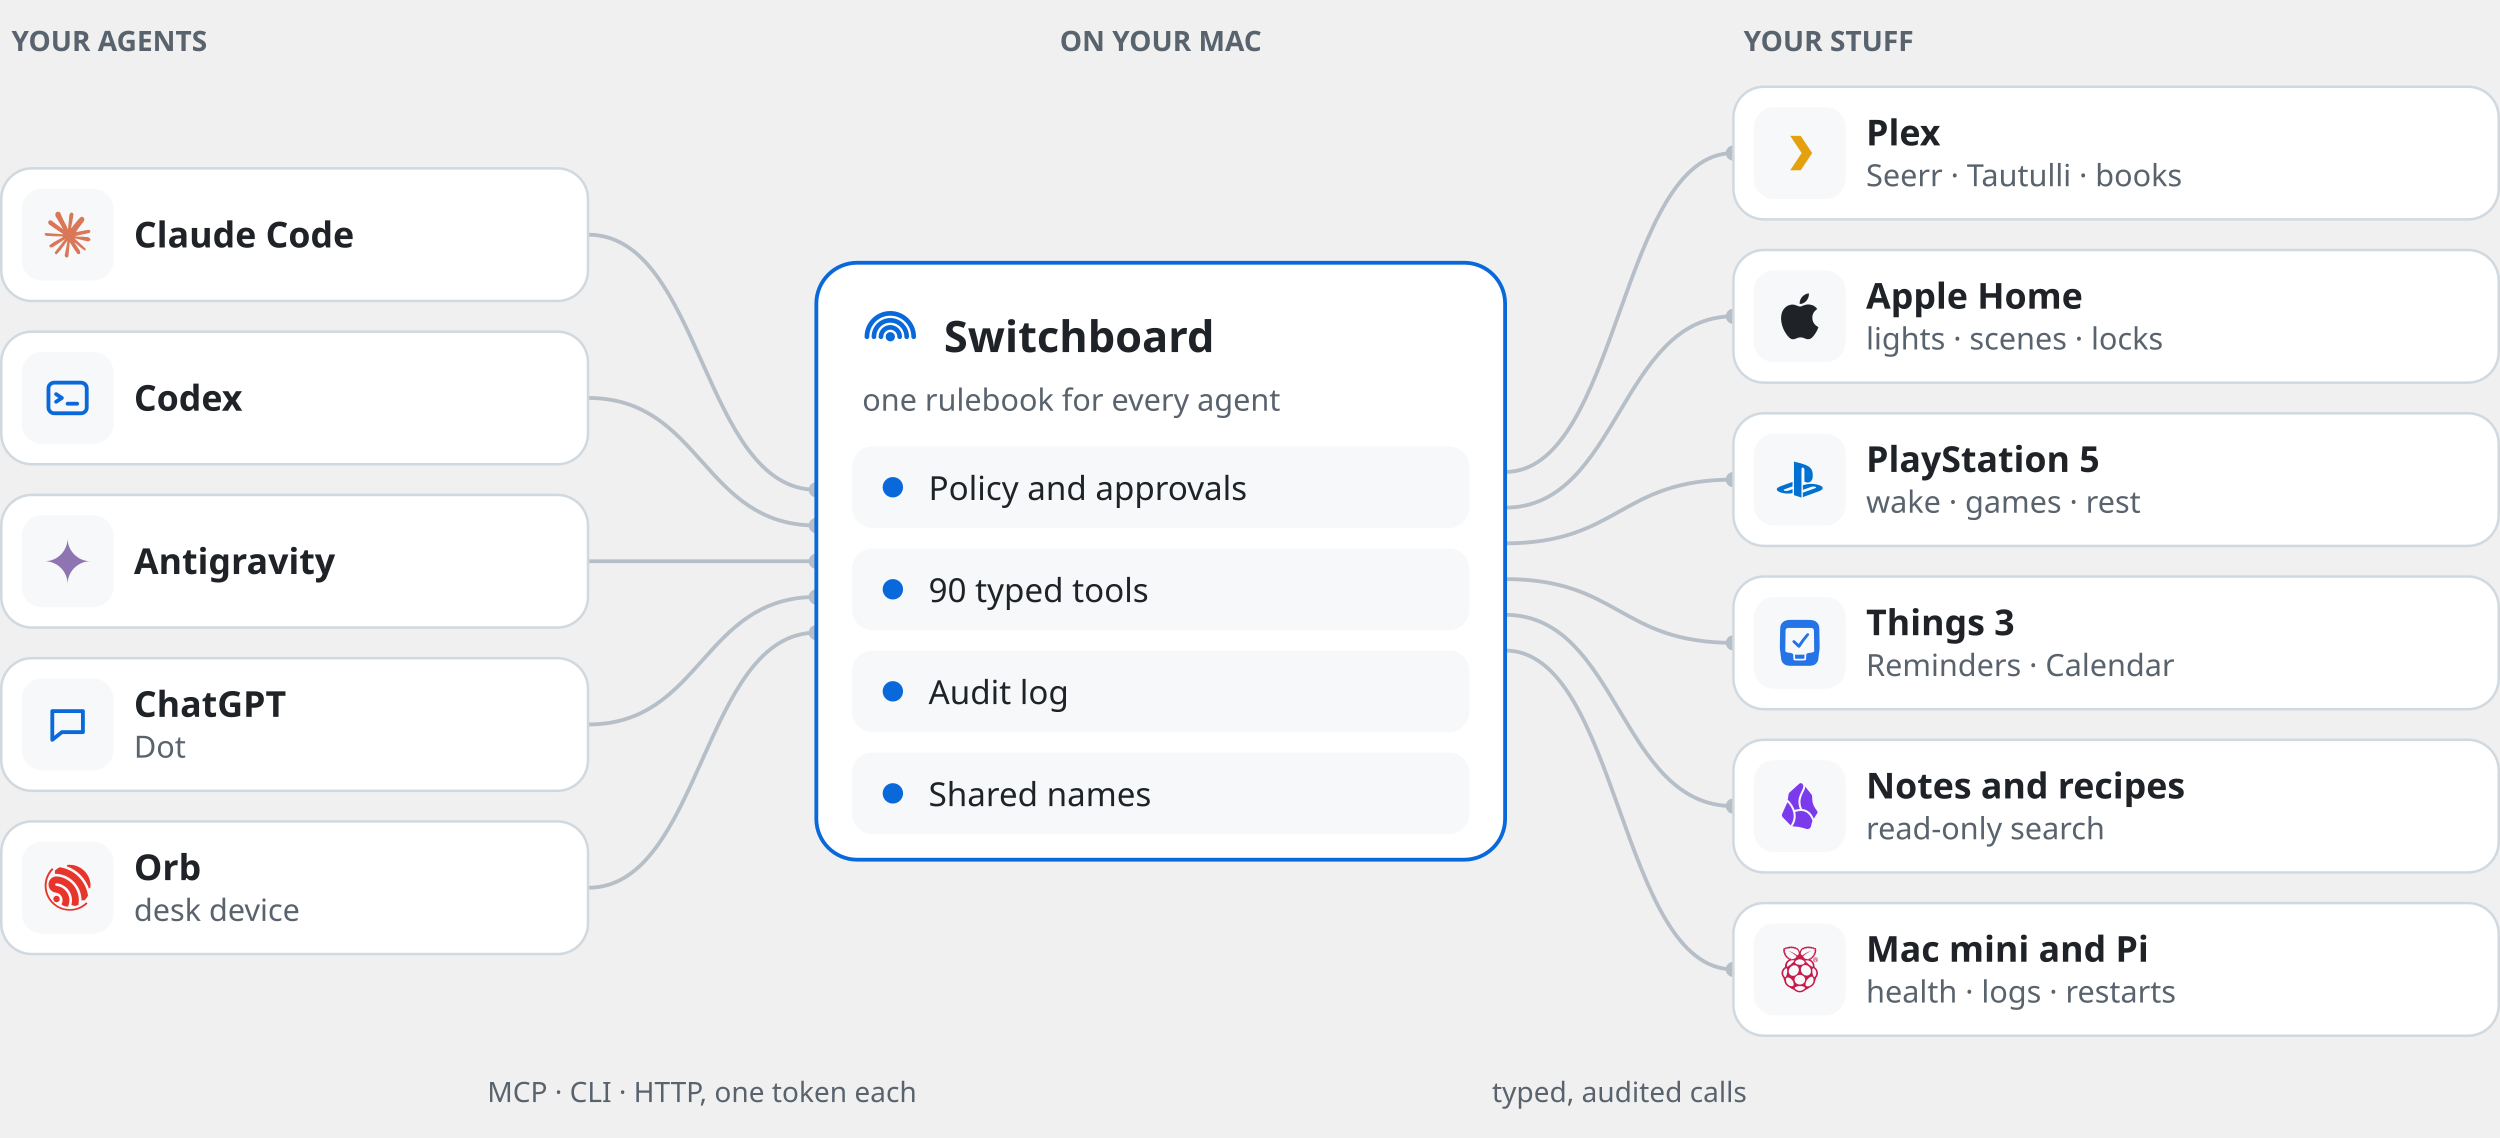
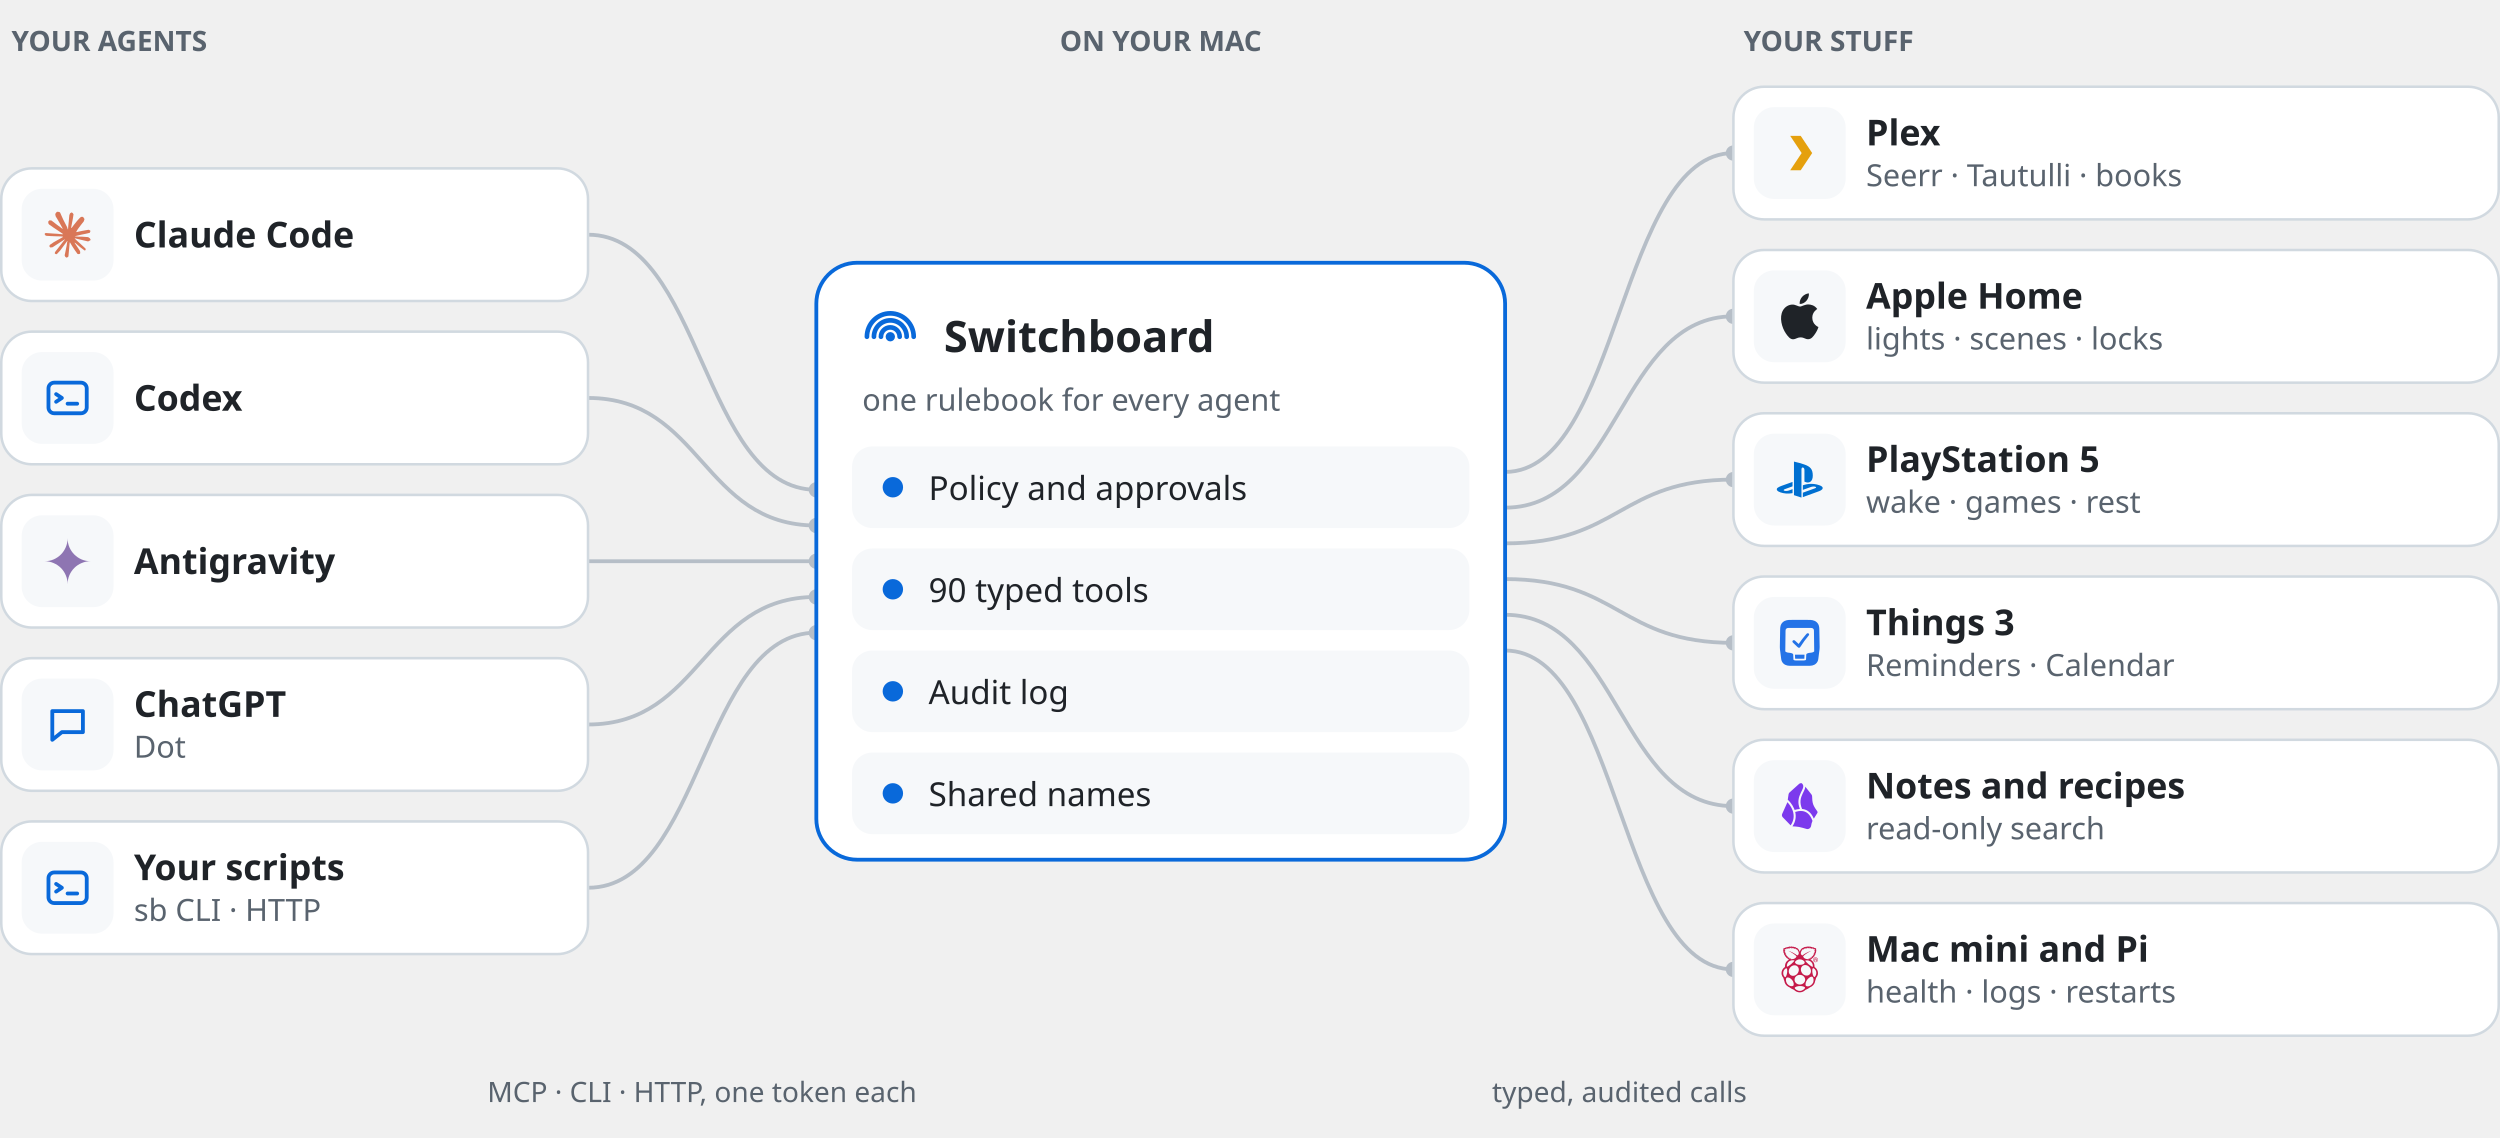
- <svg xmlns="http://www.w3.org/2000/svg" width="980" height="446" viewBox="0 0 980 446" role="img" aria-label="Agents such as Claude Code, Codex, Antigravity, ChatGPT and Orb call Switchboard, which applies policy, runs typed tools and logs every call, and reaches Plex, Apple Home, PlayStation 5, Things 3, notes and the home servers.">
+ <svg xmlns="http://www.w3.org/2000/svg" width="980" height="446" viewBox="0 0 980 446" role="img" aria-label="Agents such as Claude Code, Codex, Antigravity, ChatGPT and your own scripts call Switchboard, which applies policy, runs typed tools and logs every call, and reaches Plex, Apple Home, PlayStation 5, Things 3, notes and the home servers.">
  <text x="4.5" y="20.0" font-family="-apple-system, BlinkMacSystemFont, 'Segoe UI', 'Noto Sans', Helvetica, Arial, sans-serif" font-size="11" font-weight="600" fill="#59636E" text-anchor="start">YOUR AGENTS</text>
  <text x="455.0" y="20.0" font-family="-apple-system, BlinkMacSystemFont, 'Segoe UI', 'Noto Sans', Helvetica, Arial, sans-serif" font-size="11" font-weight="600" fill="#59636E" text-anchor="middle">ON YOUR MAC</text>
  <text x="683.5" y="20.0" font-family="-apple-system, BlinkMacSystemFont, 'Segoe UI', 'Noto Sans', Helvetica, Arial, sans-serif" font-size="11" font-weight="600" fill="#59636E" text-anchor="start">YOUR STUFF</text>
  <path d="M230.5,92.0 C275.2,92.0 275.2,192.0 320.0,192.0" fill="none" stroke="#B6BEC7" stroke-width="1.5" />
  <circle cx="320.0" cy="192.0" r="3" fill="#B6BEC7" />
  <path d="M230.5,156.0 C275.2,156.0 275.2,206.0 320.0,206.0" fill="none" stroke="#B6BEC7" stroke-width="1.5" />
  <circle cx="320.0" cy="206.0" r="3" fill="#B6BEC7" />
  <path d="M230.5,220.0 C275.2,220.0 275.2,220.0 320.0,220.0" fill="none" stroke="#B6BEC7" stroke-width="1.5" />
  <circle cx="320.0" cy="220.0" r="3" fill="#B6BEC7" />
  <path d="M230.5,284.0 C275.2,284.0 275.2,234.0 320.0,234.0" fill="none" stroke="#B6BEC7" stroke-width="1.5" />
  <circle cx="320.0" cy="234.0" r="3" fill="#B6BEC7" />
  <path d="M230.5,348.0 C275.2,348.0 275.2,248.0 320.0,248.0" fill="none" stroke="#B6BEC7" stroke-width="1.5" />
  <circle cx="320.0" cy="248.0" r="3" fill="#B6BEC7" />
  <path d="M590.0,185.0 C634.8,185.0 634.8,60.0 679.5,60.0" fill="none" stroke="#B6BEC7" stroke-width="1.5" />
  <circle cx="679.5" cy="60.0" r="3" fill="#B6BEC7" />
  <path d="M590.0,199.0 C634.8,199.0 634.8,124.0 679.5,124.0" fill="none" stroke="#B6BEC7" stroke-width="1.5" />
  <circle cx="679.5" cy="124.0" r="3" fill="#B6BEC7" />
  <path d="M590.0,213.0 C634.8,213.0 634.8,188.0 679.5,188.0" fill="none" stroke="#B6BEC7" stroke-width="1.5" />
  <circle cx="679.5" cy="188.0" r="3" fill="#B6BEC7" />
  <path d="M590.0,227.0 C634.8,227.0 634.8,252.0 679.5,252.0" fill="none" stroke="#B6BEC7" stroke-width="1.5" />
  <circle cx="679.5" cy="252.0" r="3" fill="#B6BEC7" />
  <path d="M590.0,241.0 C634.8,241.0 634.8,316.0 679.5,316.0" fill="none" stroke="#B6BEC7" stroke-width="1.5" />
  <circle cx="679.5" cy="316.0" r="3" fill="#B6BEC7" />
  <path d="M590.0,255.0 C634.8,255.0 634.8,380.0 679.5,380.0" fill="none" stroke="#B6BEC7" stroke-width="1.5" />
  <circle cx="679.5" cy="380.0" r="3" fill="#B6BEC7" />
  <text x="275.2" y="432.0" font-family="-apple-system, BlinkMacSystemFont, 'Segoe UI', 'Noto Sans', Helvetica, Arial, sans-serif" font-size="11" font-weight="500" fill="#59636E" text-anchor="middle">MCP · CLI · HTTP, one token each</text>
  <text x="634.8" y="432.0" font-family="-apple-system, BlinkMacSystemFont, 'Segoe UI', 'Noto Sans', Helvetica, Arial, sans-serif" font-size="11" font-weight="500" fill="#59636E" text-anchor="middle">typed, audited calls</text>
  <rect x="0.5" y="66.0" width="230" height="52" rx="12" fill="#FFFFFF" stroke="#D1D9E0" />
  <rect x="8.5" y="74.0" width="36" height="36" rx="8" fill="#F6F8FA" />
  <g transform="translate(17.5,83.0) scale(0.75)">
    <path d="m4.714 15.956 4.717-2.647.079-.231-.079-.128h-.231l-.789-.049-2.696-.073-2.337-.097-2.265-.121-.571-.121-.534-.704.055-.352.48-.322.686.061 1.518.103 2.277.158 1.651.097 2.447.255h.389l.055-.158-.134-.097-.103-.097L6.973 9.836l-2.55-1.688-1.336-.971-.723-.492-.364-.461-.158-1.008.656-.723.88.061.225.061.892.686 1.906 1.475 2.489 1.834.364.303.146-.103.018-.073-.164-.273-1.354-2.447-1.445-2.489-.643-1.032-.17-.619c-.061-.255-.103-.467-.103-.729L6.287.134 6.7 0l.996.134.419.364.619 1.415 1.002 2.228 1.554 3.03.455.898.243.832.091.255h.158v-.146l.128-1.706.237-2.095.231-2.696.079-.759.376-.911.747-.492.583.279.48.686-.067.443-.285 1.852-.559 2.902-.364 1.943h.212l.243-.243.984-1.305 1.651-2.064.729-.82.85-.905.546-.431h1.032l.759 1.129-.34 1.166-1.062 1.348-.88 1.141-1.263 1.7-.789 1.36.073.109.188-.018 2.853-.607 1.542-.279 1.84-.316.832.389.091.395-.328.807-1.967.486-2.307.461-3.436.814-.043.03.049.061 1.548.146.662.036h1.621l3.018.225.789.522.474.638-.079.486-1.214.619-1.639-.389-3.825-.911-1.311-.328h-.182v.109l1.093 1.069 2.003 1.809 2.507 2.331.128.577-.322.455-.34-.049-2.204-1.657-.85-.747-1.925-1.621h-.128v.17l.443.65 2.344 3.521.121 1.081-.17.352-.607.212-.668-.121-1.372-1.925L14.38 17.959l-1.141-1.943-.14.079-.674 7.255-.316.37-.729.279-.607-.461-.322-.747.322-1.475.389-1.925.316-1.53.285-1.9.17-.631-.012-.043-.14.018-1.433 1.967-2.18 2.945-1.724 1.846-.413.164-.716-.37.067-.662.401-.589 2.386-3.036 1.439-1.882.929-1.087-.006-.158h-.055l-6.338 4.116-1.129.146-.486-.455.061-.747.231-.243 1.906-1.311Z" fill="#D97757" />
  </g>
  <text x="52.5" y="97.0" font-family="-apple-system, BlinkMacSystemFont, 'Segoe UI', 'Noto Sans', Helvetica, Arial, sans-serif" font-size="14" font-weight="600" fill="#1F2328" text-anchor="start">Claude Code</text>
  <rect x="0.5" y="130.0" width="230" height="52" rx="12" fill="#FFFFFF" stroke="#D1D9E0" />
  <rect x="8.5" y="138.0" width="36" height="36" rx="8" fill="#F6F8FA" />
  <g transform="translate(17.5,147.0) scale(0.75)" fill="none" stroke="#0969DA" stroke-width="2" stroke-linecap="round" stroke-linejoin="round">
    <rect x="2" y="4" width="20" height="16" rx="3" />
    <path d="M6 10l3 2-3 2M12 15h5" />
  </g>
  <text x="52.5" y="161.0" font-family="-apple-system, BlinkMacSystemFont, 'Segoe UI', 'Noto Sans', Helvetica, Arial, sans-serif" font-size="14" font-weight="600" fill="#1F2328" text-anchor="start">Codex</text>
  <rect x="0.5" y="194.0" width="230" height="52" rx="12" fill="#FFFFFF" stroke="#D1D9E0" />
  <rect x="8.5" y="202.0" width="36" height="36" rx="8" fill="#F6F8FA" />
  <g transform="translate(17.5,211.0) scale(0.75)">
    <path d="M11.04 19.32Q12 21.51 12 24q0-2.49.93-4.68.96-2.19 2.58-3.81t3.81-2.55Q21.51 12 24 12q-2.49 0-4.68-.93a12.3 12.3 0 0 1-3.81-2.58 12.3 12.3 0 0 1-2.58-3.81Q12 2.49 12 0q0 2.49-.96 4.68-.93 2.19-2.55 3.81a12.3 12.3 0 0 1-3.81 2.58Q2.49 12 0 12q2.49 0 4.68.96 2.19.93 3.81 2.55t2.55 3.81" fill="#8E75B2" />
  </g>
  <text x="52.5" y="225.0" font-family="-apple-system, BlinkMacSystemFont, 'Segoe UI', 'Noto Sans', Helvetica, Arial, sans-serif" font-size="14" font-weight="600" fill="#1F2328" text-anchor="start">Antigravity</text>
  <rect x="0.5" y="258.0" width="230" height="52" rx="12" fill="#FFFFFF" stroke="#D1D9E0" />
  <rect x="8.5" y="266.0" width="36" height="36" rx="8" fill="#F6F8FA" />
  <g transform="translate(17.5,275.0) scale(0.75)" fill="none" stroke="#0969DA" stroke-width="2" stroke-linecap="round" stroke-linejoin="round">
    <path d="M4 5h16v11H9l-5 4z" />
  </g>
  <text x="52.5" y="281.0" font-family="-apple-system, BlinkMacSystemFont, 'Segoe UI', 'Noto Sans', Helvetica, Arial, sans-serif" font-size="14" font-weight="600" fill="#1F2328" text-anchor="start">ChatGPT</text>
  <text x="52.5" y="297.0" font-family="-apple-system, BlinkMacSystemFont, 'Segoe UI', 'Noto Sans', Helvetica, Arial, sans-serif" font-size="12" font-weight="400" fill="#59636E" text-anchor="start">Dot</text>
  <rect x="0.5" y="322.0" width="230" height="52" rx="12" fill="#FFFFFF" stroke="#D1D9E0" />
  <rect x="8.5" y="330.0" width="36" height="36" rx="8" fill="#F6F8FA" />
-   <g transform="translate(17.5,339.0) scale(0.75)">
-     <path d="M12.926 19.324a7.6 7.6 0 00-2.983-6.754 7.44 7.44 0 00-3.828-1.554.697.697 0 01-.606-.731.674.674 0 01.743-.617 8.97 8.97 0 018 9.805 7.828 7.828 0 01-.298 1.542l1.989.56a11.039 11.039 0 001.714-.651 12.159 12.159 0 00.217-2.343A12.57 12.57 0 007.212 6.171a5.53 5.53 0 00-2 0 4.354 4.354 0 00-2.16 1.337 4.274 4.274 0 001.909 6.856 9.896 9.896 0 001.074.195 4.011 4.011 0 013.337 3.954 3.965 3.965 0 01-.64 2.16l1.371.88a10.182 10.182 0 002.057.342 7.52 7.52 0 00.754-2.628m.16 4.73A13.073 13.073 0 01.001 10.983 12.982 12.982 0 013.83 1.737l.743.697a12.067 12.067 0 000 17.141 12.067 12.067 0 0017.141 0l.697.697a12.97 12.97 0 01-9.336 3.726M24 10.993A10.993 10.993 0 0012.949 0c-.389 0-.766 0-1.143.057l-.252.732a18.912 18.912 0 0111.588 11.576l.731-.263c0-.366.069-.732.069-1.143m-1.269 5.165A17.53 17.53 0 007.818 1.27a11.119 11.119 0 00-2.457 1.77v1.635A13.919 13.919 0 0119.268 18.57h1.634a11.713 11.713 0 001.771-2.446M7.92 17.884a1.691 1.691 0 11-1.69-1.691 1.691 1.691 0 011.69 1.691" fill="#E7352C" />
+   <g transform="translate(17.5,339.0) scale(0.75)" fill="none" stroke="#0969DA" stroke-width="2" stroke-linecap="round" stroke-linejoin="round">
+     <rect x="2" y="4" width="20" height="16" rx="3" />
+     <path d="M6 10l3 2-3 2M12 15h5" />
  </g>
-   <text x="52.5" y="345.0" font-family="-apple-system, BlinkMacSystemFont, 'Segoe UI', 'Noto Sans', Helvetica, Arial, sans-serif" font-size="14" font-weight="600" fill="#1F2328" text-anchor="start">Orb</text>
-   <text x="52.5" y="361.0" font-family="-apple-system, BlinkMacSystemFont, 'Segoe UI', 'Noto Sans', Helvetica, Arial, sans-serif" font-size="12" font-weight="400" fill="#59636E" text-anchor="start">desk device</text>
+   <text x="52.5" y="345.0" font-family="-apple-system, BlinkMacSystemFont, 'Segoe UI', 'Noto Sans', Helvetica, Arial, sans-serif" font-size="14" font-weight="600" fill="#1F2328" text-anchor="start">Your scripts</text>
+   <text x="52.5" y="361.0" font-family="-apple-system, BlinkMacSystemFont, 'Segoe UI', 'Noto Sans', Helvetica, Arial, sans-serif" font-size="12" font-weight="400" fill="#59636E" text-anchor="start">sb CLI · HTTP</text>
  <rect x="679.5" y="34.0" width="300" height="52" rx="12" fill="#FFFFFF" stroke="#D1D9E0" />
  <rect x="687.5" y="42.0" width="36" height="36" rx="8" fill="#F6F8FA" />
  <g transform="translate(696.5,51.0) scale(0.75)" fill="none" stroke="#0969DA" stroke-width="2" stroke-linecap="round" stroke-linejoin="round">
    <path d="M7 3h5.5l6 9-6 9H7l6-9z" fill="#E5A00D" stroke="none" />
  </g>
  <text x="731.5" y="57.0" font-family="-apple-system, BlinkMacSystemFont, 'Segoe UI', 'Noto Sans', Helvetica, Arial, sans-serif" font-size="14" font-weight="600" fill="#1F2328" text-anchor="start">Plex</text>
  <text x="731.5" y="73.0" font-family="-apple-system, BlinkMacSystemFont, 'Segoe UI', 'Noto Sans', Helvetica, Arial, sans-serif" font-size="12" font-weight="400" fill="#59636E" text-anchor="start">Seerr · Tautulli · books</text>
  <rect x="679.5" y="98.0" width="300" height="52" rx="12" fill="#FFFFFF" stroke="#D1D9E0" />
  <rect x="687.5" y="106.0" width="36" height="36" rx="8" fill="#F6F8FA" />
  <g transform="translate(696.5,115.0) scale(0.75)">
    <path d="M12.152 6.896c-.948 0-2.415-1.078-3.96-1.04-2.04.027-3.91 1.183-4.961 3.014-2.117 3.675-.546 9.103 1.519 12.09 1.013 1.454 2.208 3.09 3.792 3.039 1.52-.065 2.09-.987 3.935-.987 1.831 0 2.35.987 3.96.948 1.637-.026 2.676-1.48 3.676-2.948 1.156-1.688 1.636-3.325 1.662-3.415-.039-.013-3.182-1.221-3.22-4.857-.026-3.04 2.48-4.494 2.597-4.559-1.429-2.09-3.623-2.324-4.39-2.376-2-.156-3.675 1.09-4.61 1.09zM15.53 3.83c.843-1.012 1.4-2.427 1.245-3.83-1.207.052-2.662.805-3.532 1.818-.78.896-1.454 2.338-1.273 3.714 1.338.104 2.715-.688 3.559-1.701" fill="#1F2328" />
  </g>
  <text x="731.5" y="121.0" font-family="-apple-system, BlinkMacSystemFont, 'Segoe UI', 'Noto Sans', Helvetica, Arial, sans-serif" font-size="14" font-weight="600" fill="#1F2328" text-anchor="start">Apple Home</text>
  <text x="731.5" y="137.0" font-family="-apple-system, BlinkMacSystemFont, 'Segoe UI', 'Noto Sans', Helvetica, Arial, sans-serif" font-size="12" font-weight="400" fill="#59636E" text-anchor="start">lights · scenes · locks</text>
  <rect x="679.5" y="162.0" width="300" height="52" rx="12" fill="#FFFFFF" stroke="#D1D9E0" />
  <rect x="687.5" y="170.0" width="36" height="36" rx="8" fill="#F6F8FA" />
  <g transform="translate(696.5,179.0) scale(0.75)">
    <path d="M8.984 2.596v17.547l3.915 1.261V6.688c0-.69.304-1.151.794-.991.636.18.76.814.76 1.505v5.875c2.441 1.193 4.362-.002 4.362-3.152 0-3.237-1.126-4.675-4.438-5.827-1.307-.448-3.728-1.186-5.39-1.502zm4.656 16.241l6.296-2.275c.715-.258.826-.625.246-.818-.586-.192-1.637-.139-2.357.123l-4.205 1.5V14.98l.24-.085s1.201-.42 2.913-.615c1.696-.18 3.785.03 5.437.661 1.848.601 2.04 1.472 1.576 2.072-.465.6-1.622 1.036-1.622 1.036l-8.544 3.107V18.86zM1.807 18.6c-1.9-.545-2.214-1.668-1.352-2.32.801-.586 2.16-1.052 2.16-1.052l5.615-2.013v2.313L4.205 17c-.705.271-.825.632-.239.826.586.195 1.637.15 2.343-.12L8.247 17v2.074c-.12.03-.256.044-.39.073-1.939.331-3.996.196-6.038-.479z" fill="#0070D1" />
  </g>
  <text x="731.5" y="185.0" font-family="-apple-system, BlinkMacSystemFont, 'Segoe UI', 'Noto Sans', Helvetica, Arial, sans-serif" font-size="14" font-weight="600" fill="#1F2328" text-anchor="start">PlayStation 5</text>
  <text x="731.5" y="201.0" font-family="-apple-system, BlinkMacSystemFont, 'Segoe UI', 'Noto Sans', Helvetica, Arial, sans-serif" font-size="12" font-weight="400" fill="#59636E" text-anchor="start">wake · games · rest</text>
  <rect x="679.5" y="226.0" width="300" height="52" rx="12" fill="#FFFFFF" stroke="#D1D9E0" />
  <rect x="687.5" y="234.0" width="36" height="36" rx="8" fill="#F6F8FA" />
  <g transform="translate(696.5,243.0) scale(0.75)">
    <path d="m15.815 0 1.099.003c.492.01 1.138.013 1.856.165.713.147 1.489.49 2.086 1.04a3.94 3.94 0 0 1 1.167 1.911c.178.664.193 1.264.211 1.722l.021 1.026.016.905.047 2.685.049 2.71.016.925.016 1.055v.071c0 .338-.004.741-.062 1.193l-.636 4.978-.089.495a3.8 3.8 0 0 1-1.064 1.902c-.56.55-1.303.896-1.99 1.044-.693.153-1.32.158-1.796.167L15.698 24H8.3l-1.065-.003c-.477-.01-1.102-.014-1.795-.167-.687-.148-1.43-.494-1.991-1.044a3.8 3.8 0 0 1-1.064-1.902l-.088-.495-.637-4.978a9 9 0 0 1-.06-1.193v-.072l.015-1.054.016-.926.048-2.709.047-2.685.016-.905.02-1.026c.019-.458.034-1.059.212-1.722.173-.658.56-1.37 1.166-1.911.6-.55 1.376-.893 2.089-1.04C5.947.016 6.593.012 7.085.003L8.183 0zm1.625 4.203H6.196c-.149.003-.346.005-.566.051a1.35 1.35 0 0 0-.636.32c-.173.157-.295.36-.353.584-.055.203-.058.386-.063.526l-.005.335-.129 10.284-.003.16.018.017q.135.127.292.229l.039.025.198.105.359.139.344.084.397.064.396.049.257.031.25.035.408.076.188.046.173.052.102.036.098.037c.258.104.421.228.507.341.106.143.114.27.124.368l.011.217.012.255.038.887.039.86.009.2.005.103c.005.046.009.105.06.17s.16.138.335.19l.043.013q.276.072.561.09l.537.017h3.514l.537-.016c.19-.014.397-.044.563-.092l.039-.012c.176-.052.288-.124.337-.19.051-.065.055-.124.06-.17l.006-.104.008-.2.038-.859.038-.887.01-.255.013-.217c.01-.098.018-.225.125-.368.085-.114.25-.238.51-.342l.095-.037.102-.035.174-.052.186-.047.411-.075.247-.035.256-.03.399-.051.399-.063.341-.083.358-.138.195-.104.042-.026q.168-.11.314-.249l-.002-.159-.131-10.284-.006-.335c-.005-.141-.008-.323-.061-.526a1.2 1.2 0 0 0-.353-.584c-.18-.162-.4-.272-.636-.32-.22-.046-.418-.048-.567-.05zm-2.941 13.986-.009.182-.082 1.893h-.003l-.138.017-.023.001-.505.016h-3.485l-.504-.016-.161-.018h-.004l-.082-1.893-.01-.182zm1.427-11.177a.78.78 0 0 1 .722.093.67.67 0 0 1 .251.641c-.045.229-.232.421-.48.723a50 50 0 0 0-3.836 5.257c-.308.575-.593.808-.9.844-.308.037-.64-.123-1.087-.613l-1.824-1.755c-.29-.28-.488-.456-.57-.692a.66.66 0 0 1 .175-.72c.2-.182.512-.233.764-.16.253.074.445.27.741.539l1.546 1.417a51 51 0 0 1 3.844-4.982c.261-.293.425-.502.654-.592" fill="#2473E7" />
  </g>
  <text x="731.5" y="249.0" font-family="-apple-system, BlinkMacSystemFont, 'Segoe UI', 'Noto Sans', Helvetica, Arial, sans-serif" font-size="14" font-weight="600" fill="#1F2328" text-anchor="start">Things 3</text>
  <text x="731.5" y="265.0" font-family="-apple-system, BlinkMacSystemFont, 'Segoe UI', 'Noto Sans', Helvetica, Arial, sans-serif" font-size="12" font-weight="400" fill="#59636E" text-anchor="start">Reminders · Calendar</text>
  <rect x="679.5" y="290.0" width="300" height="52" rx="12" fill="#FFFFFF" stroke="#D1D9E0" />
  <rect x="687.5" y="298.0" width="36" height="36" rx="8" fill="#F6F8FA" />
  <g transform="translate(696.5,307.0) scale(0.75)">
    <path d="M19.355 18.538a68.967 68.959 0 0 0 1.858-2.954.81.81 0 0 0-.062-.9c-.516-.685-1.504-2.075-2.042-3.362-.553-1.321-.636-3.375-.64-4.377a1.707 1.707 0 0 0-.358-1.05l-3.198-4.064a3.744 3.744 0 0 1-.076.543c-.106.503-.307 1.004-.536 1.5-.134.29-.29.6-.446.914l-.31.626c-.516 1.068-.997 2.227-1.132 3.59-.124 1.26.046 2.73.815 4.481.128.011.257.025.386.044a6.363 6.363 0 0 1 3.326 1.505c.916.79 1.744 1.922 2.415 3.5zM8.199 22.569c.073.012.146.02.22.02.78.024 2.095.092 3.16.29.87.16 2.593.64 4.01 1.055 1.083.316 2.198-.548 2.355-1.664.114-.814.33-1.735.725-2.58l-.01.005c-.67-1.87-1.522-3.078-2.416-3.849a5.295 5.295 0 0 0-2.778-1.257c-1.54-.216-2.952.19-3.84.45.532 2.218.368 4.829-1.425 7.531zM5.533 9.938c-.023.1-.056.197-.098.29L2.82 16.059a1.602 1.602 0 0 0 .313 1.772l4.116 4.24c2.103-3.101 1.796-6.02.836-8.3-.728-1.73-1.832-3.081-2.55-3.831zM9.32 14.01c.615-.183 1.606-.465 2.745-.534-.683-1.725-.848-3.233-.716-4.577.154-1.552.7-2.847 1.235-3.95.113-.235.223-.454.328-.664.149-.297.288-.577.419-.86.217-.47.379-.885.46-1.27.08-.38.08-.72-.014-1.043-.095-.325-.297-.675-.68-1.06a1.6 1.6 0 0 0-1.475.36l-4.95 4.452a1.602 1.602 0 0 0-.513.952l-.427 2.83c.672.59 2.328 2.316 3.335 4.711.09.21.175.43.253.653z" fill="#7C3AED" />
  </g>
  <text x="731.5" y="313.0" font-family="-apple-system, BlinkMacSystemFont, 'Segoe UI', 'Noto Sans', Helvetica, Arial, sans-serif" font-size="14" font-weight="600" fill="#1F2328" text-anchor="start">Notes and recipes</text>
  <text x="731.5" y="329.0" font-family="-apple-system, BlinkMacSystemFont, 'Segoe UI', 'Noto Sans', Helvetica, Arial, sans-serif" font-size="12" font-weight="400" fill="#59636E" text-anchor="start">read-only search</text>
  <rect x="679.5" y="354.0" width="300" height="52" rx="12" fill="#FFFFFF" stroke="#D1D9E0" />
  <rect x="687.5" y="362.0" width="36" height="36" rx="8" fill="#F6F8FA" />
  <g transform="translate(696.5,371.0) scale(0.75)">
    <path d="m19.895 10.896-.173-.303c.007-2.175-1.002-3.061-2.179-3.735.356-.094.724-.171.825-.618.612-.157.74-.44.801-.74.16-.107.696-.406.639-.921.3-.207.467-.472.382-.849.322-.351.407-.642.27-.91.387-.48.215-.73.05-.982.29-.525.034-1.089-.776-.994-.322-.473-1.024-.366-1.133-.364-.121-.152-.282-.282-.775-.219-.32-.285-.677-.236-1.046-.096-.438-.34-.728-.068-1.058.036-.53-.171-.651.063-.912.158-.578-.12-.754.142-1.031.418l-.322-.006c-.872.506-1.305 1.537-1.458 2.066-.154-.53-.586-1.56-1.458-2.066l-.322.006C9.942.501 9.766.239 9.188.36 8.928.265 8.807.031 8.277.202c-.217-.068-.417-.208-.652-.201l0.0 0C7.502.004 7.369.049 7.218.166c-.369-.14-.726-.189-1.046.096-.494-.063-.654.067-.776.219C5.289.479 4.586.372 4.264.845c-.81-.094-1.065.469-.776.994-.165.252-.337.501.05.982-.137.268-.052.558.27.91-.085.376.082.642.382.849-.056.515.479.814.639.921.061.3.189.583.801.74.101.447.469.524.825.618-1.177.674-2.186 1.56-2.179 3.735l-.172.303c-1.349.808-2.563 3.406-.665 5.517.124.661.332 1.135.517 1.661.277 2.117 2.084 3.108 2.561 3.225.698.524 1.442 1.021 2.449 1.37.949.964 1.977 1.331 3.011 1.331.015 0 .031 0.0.046 0 1.034.001 2.062-.367 3.011-1.331 1.007-.348 1.751-.846 2.449-1.37.477-.117 2.284-1.109 2.561-3.225.185-.525.393-1 .517-1.661 1.898-2.111.684-4.709-.665-5.517zm-1.039-.371c-.07.876-4.635-3.05-3.847-3.181 2.139-.356 3.919.896 3.847 3.181zm-2.015 4.365c-1.148.741-2.803.263-3.695-1.068-.893-1.331-.686-3.01.462-3.751 1.148-.741 2.803-.263 3.695 1.068.893 1.331.686 3.01-.462 3.751zM13.659 1.372c.04.197.084.321.135.358.254-.272.461-.551.788-.812.001.154-.078.321.117.443.175-.236.412-.446.726-.624-.151.261-.026.34.055.449.24-.206.468-.414.911-.576-.121.147-.29.291-.111.461.247-.154.496-.309 1.083-.418-.132.147-.406.295-.24.443.31-.119.654-.205 1.034-.255-.182.15-.334.296-.185.412.332-.102.79-.24 1.237-.121l-.283.285c-.031.038.662.03 1.12.036-.167.232-.338.456-.437.855.045.046.272.02.486 0-.219.462-.6.578-.689.776.134.102.32.075.523.006-.158.325-.489.548-.751.812.066.047.182.075.456.043-.242.257-.534.492-.88.703.061.071.272.068.468.073-.314.307-.717.466-1.095.667.189.129.323.099.468.097-.268.22-.723.334-1.145.467.08.125.161.159.332.194-.447.247-1.087.134-1.268.261.043.124.167.205.314.273-.72.042-2.688-.026-3.065-1.516.737-.809 2.081-1.759 4.394-2.934-1.799.602-3.423 1.405-4.782 2.51-1.598-.744-.496-2.62.283-3.365zm-1.613 5.372c1.133-.012 2.536.833 2.53 1.629-.005.703-.985 1.272-2.521 1.261-1.504-.018-2.517-.715-2.514-1.396.003-.56 1.228-1.526 2.505-1.494zm-5.765-.601c.172-.035.252-.069.332-.194-.422-.133-.877-.247-1.145-.467.144.002.279.032.468-.097-.378-.201-.782-.36-1.096-.667.196-.005.406-.002.468-.073-.346-.211-.638-.446-.88-.703.274.033.389.004.456-.043-.262-.264-.593-.487-.751-.812.203.069.389.095.523-.006-.089-.198-.47-.314-.689-.776.214.02.441.046.486 0-.099-.399-.27-.623-.437-.855.458-.007 1.152.002 1.12-.036l-.283-.285c.447-.119.905.019 1.237.121.149-.116-.003-.263-.185-.412.38.05.724.136 1.034.255.166-.148-.108-.295-.24-.443.587.11.836.264 1.083.418.179-.169.01-.313-.111-.461.443.162.671.37.911.576.081-.108.207-.188.055-.449.314.178.551.389.726.624.195-.122.116-.289.117-.443.327.262.534.54.788.812.051-.037.096-.161.135-.358.779.745 1.881 2.621.283 3.365-1.359-1.104-2.982-1.906-4.78-2.509 2.312 1.174 3.656 2.124 4.392 2.933-.377 1.49-2.345 1.558-3.065 1.516.147-.068.27-.148.314-.273-.181-.126-.821-.013-1.268-.261zm2.817 1.133c.788.13-3.777 4.057-3.847 3.181-.072-2.285 1.708-3.537 3.847-3.181zm-4.847 8.757c-1.109-.879-1.467-3.453.59-4.61 1.239-.327.418 5.051-.59 4.61zm4.266 4.599c-.626.372-2.145.219-3.225-1.31-.728-1.282-.634-2.587-.123-2.97.765-.459 1.946.161 2.856 1.2.792.941 1.154 2.593.492 3.08zm-1.242-5.609c-1.148-.741-1.355-2.42-.462-3.751.893-1.331 2.547-1.809 3.695-1.068 1.148.741 1.355 2.42.462 3.751-.893 1.331-2.547 1.809-3.695 1.068zm4.795 8.228c-1.376.058-2.726-1.111-2.708-1.516-.021-.594 1.676-1.058 2.782-1.031 1.113-.048 2.607.353 2.61.885.018.517-1.355 1.684-2.684 1.661zm2.758-5.858c.008 1.39-1.226 2.522-2.756 2.53-1.53.007-2.777-1.113-2.785-2.503v-.026c-.008-1.39 1.226-2.523 2.756-2.53 1.53-.007 2.777 1.113 2.785 2.503a.779.779 0 0 1 0.0.026zm3.855 2.003c-1.186 1.621-2.792 1.684-3.39 1.232-.625-.581-.148-2.385.709-3.375v-0c.981-1.091 2.03-1.804 2.761-1.247.492.483.78 2.301-.081 3.389zm1.072-3.43c-1.009.441-1.83-4.937-.59-4.61 2.057 1.157 1.699 3.731.59 4.61zm-.026-8.328h.298v-.53h.299c.15 0 .205.062.226.205.015.109.011.239.048.325h.298c-.053-.076-.051-.236-.057-.321-.01-.137-.051-.28-.198-.318v-.004c.15-.061.215-.181.215-.341 0-.205-.154-.374-.397-.374h-.732v1.357zm.298-1.125h.327c.133 0 .205.057.205.188 0 .137-.072.194-.205.194H20.03v-.382zm-1.034.463c0 .701.568 1.269 1.27 1.269s1.27-.568 1.27-1.269c0-.701-.568-1.27-1.27-1.27-.701 0-1.27.568-1.27 1.27zm2.328 0c0 .585-.474 1.058-1.058 1.058s-1.058-.473-1.058-1.058c0-.585.474-1.058 1.058-1.058s1.058.473 1.058 1.058z" fill="#C51A4A" />
  </g>
  <text x="731.5" y="377.0" font-family="-apple-system, BlinkMacSystemFont, 'Segoe UI', 'Noto Sans', Helvetica, Arial, sans-serif" font-size="14" font-weight="600" fill="#1F2328" text-anchor="start">Mac mini and Pi</text>
  <text x="731.5" y="393.0" font-family="-apple-system, BlinkMacSystemFont, 'Segoe UI', 'Noto Sans', Helvetica, Arial, sans-serif" font-size="12" font-weight="400" fill="#59636E" text-anchor="start">health · logs · restarts</text>
  <rect x="320.0" y="103.0" width="270" height="234" rx="16" fill="#FFFFFF" stroke="#0969DA" stroke-width="1.5" />
  <g transform="translate(338.0,121.0) scale(0.9167)" fill="none" stroke="#0969DA" stroke-width="2" stroke-linecap="round" stroke-linejoin="round">
    <path d="M5 12a7 7 0 0114 0M8 12a4 4 0 018 0" />
    <circle cx="12" cy="12" r="1" />
    <path d="M2 12a10 10 0 0120 0" />
  </g>
  <text x="370.0" y="138.0" font-family="-apple-system, BlinkMacSystemFont, 'Segoe UI', 'Noto Sans', Helvetica, Arial, sans-serif" font-size="17" font-weight="700" fill="#1F2328" text-anchor="start">Switchboard</text>
  <text x="338.0" y="161.0" font-family="-apple-system, BlinkMacSystemFont, 'Segoe UI', 'Noto Sans', Helvetica, Arial, sans-serif" font-size="12" font-weight="400" fill="#59636E" text-anchor="start">one rulebook for every agent</text>
  <rect x="334.0" y="175.0" width="242" height="32" rx="8" fill="#F6F8FA" />
  <circle cx="350.0" cy="191.0" r="4" fill="#0969DA" />
  <text x="364.0" y="196.0" font-family="-apple-system, BlinkMacSystemFont, 'Segoe UI', 'Noto Sans', Helvetica, Arial, sans-serif" font-size="13" font-weight="500" fill="#1F2328" text-anchor="start">Policy and approvals</text>
  <rect x="334.0" y="215.0" width="242" height="32" rx="8" fill="#F6F8FA" />
  <circle cx="350.0" cy="231.0" r="4" fill="#0969DA" />
  <text x="364.0" y="236.0" font-family="-apple-system, BlinkMacSystemFont, 'Segoe UI', 'Noto Sans', Helvetica, Arial, sans-serif" font-size="13" font-weight="500" fill="#1F2328" text-anchor="start">90 typed tools</text>
  <rect x="334.0" y="255.0" width="242" height="32" rx="8" fill="#F6F8FA" />
  <circle cx="350.0" cy="271.0" r="4" fill="#0969DA" />
  <text x="364.0" y="276.0" font-family="-apple-system, BlinkMacSystemFont, 'Segoe UI', 'Noto Sans', Helvetica, Arial, sans-serif" font-size="13" font-weight="500" fill="#1F2328" text-anchor="start">Audit log</text>
  <rect x="334.0" y="295.0" width="242" height="32" rx="8" fill="#F6F8FA" />
  <circle cx="350.0" cy="311.0" r="4" fill="#0969DA" />
  <text x="364.0" y="316.0" font-family="-apple-system, BlinkMacSystemFont, 'Segoe UI', 'Noto Sans', Helvetica, Arial, sans-serif" font-size="13" font-weight="500" fill="#1F2328" text-anchor="start">Shared names</text>
</svg>
